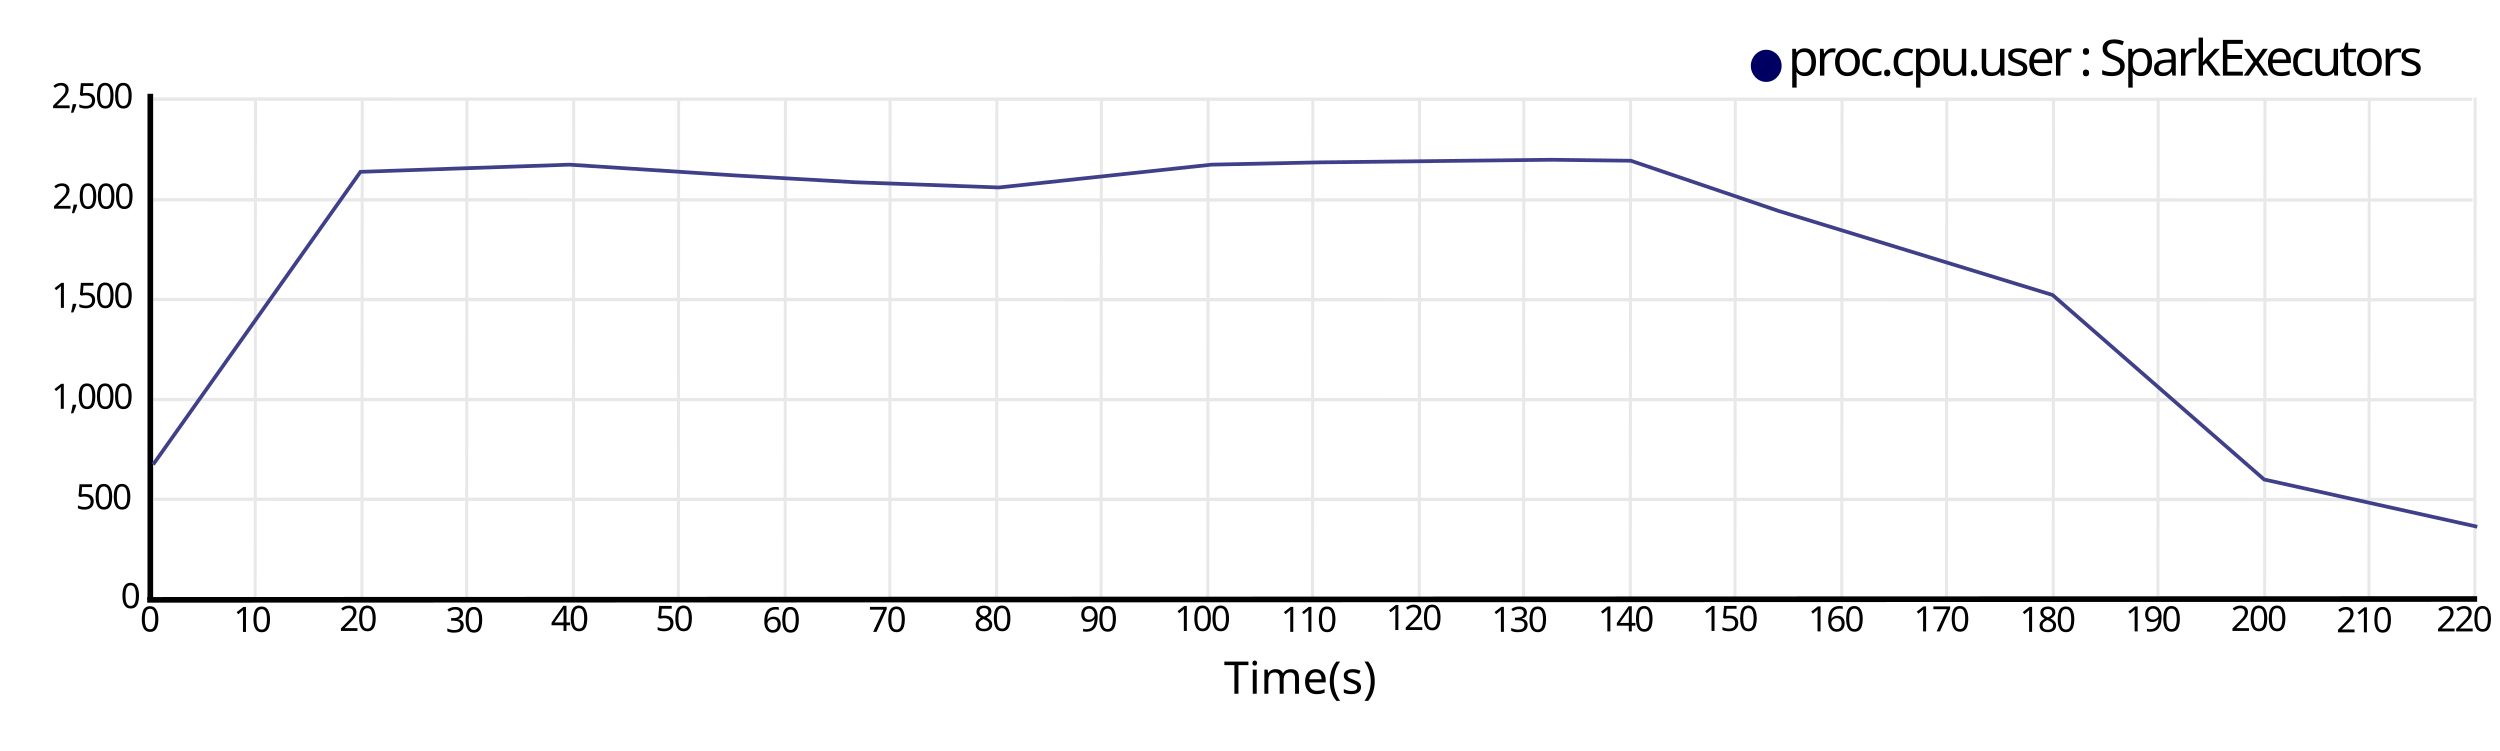
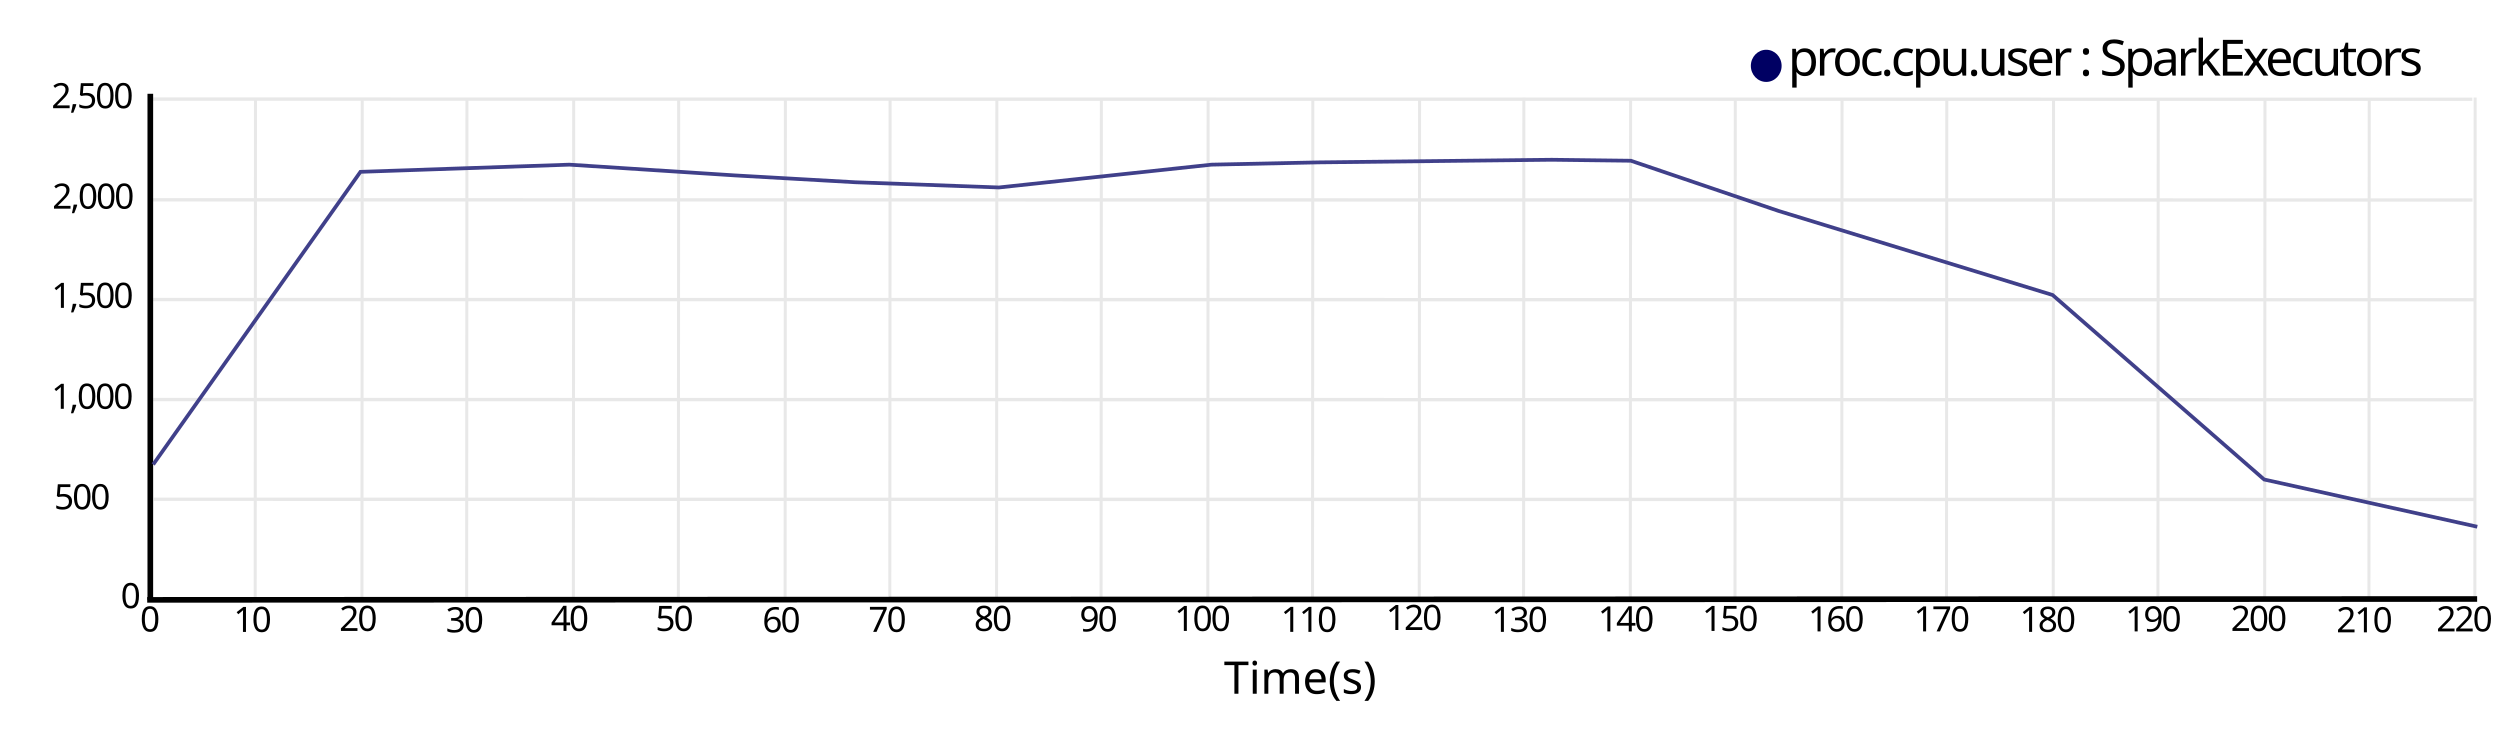
- <svg xmlns="http://www.w3.org/2000/svg" version="1.1" id="svg2" width="1333.333" height="400" viewBox="0 0 1333.333 400">
-   <defs id="defs6" />
-   <flowRoot xml:space="preserve" id="flowRoot20" style="font-style:normal;font-weight:normal;font-size:26.667px;line-height:125%;font-family:sans-serif;letter-spacing:0px;word-spacing:0px;fill:#000000;fill-opacity:1;stroke:none;stroke-width:1px;stroke-linecap:butt;stroke-linejoin:miter;stroke-opacity:1" transform="matrix(0,-1,0.991579,0,-379.0235,476.3592)">
+ <svg xmlns="http://www.w3.org/2000/svg" id="svg2" width="1333.333" height="400" version="1.1" viewBox="0 0 1333.333 400">
+   <flowRoot id="flowRoot20" transform="matrix(0,-1,0.991579,0,-379.0235,476.3592)" xml:space="preserve" style="font-style:normal;font-weight:400;font-size:26.667px;line-height:125%;font-family:sans-serif;letter-spacing:0;word-spacing:0;fill:#000;fill-opacity:1;stroke:none;stroke-width:1px;stroke-linecap:butt;stroke-linejoin:miter;stroke-opacity:1">
    <flowRegion id="flowRegion22" style="font-size:26.667px">
      <rect id="rect24" width="150.861" height="91.839" x="242.824" y="378.103" style="font-size:26.667px" />
    </flowRegion>
    <flowPara id="flowPara26" style="font-size:24.102px">CPU (%)</flowPara>
  </flowRoot>
-   <text xml:space="preserve" style="font-style:normal;font-weight:normal;font-size:40px;line-height:125%;font-family:sans-serif;letter-spacing:0px;word-spacing:0px;fill:#000000;fill-opacity:1;stroke:none;stroke-width:1px;stroke-linecap:butt;stroke-linejoin:miter;stroke-opacity:1" x="27.435" y="57.714" id="text132">
-     <tspan id="tspan130" x="27.435" y="57.714" style="font-size:18.667px;letter-spacing:-1px;word-spacing:0px" dx="0">2,500</tspan>
+   <text style="font-style:normal;font-weight:400;font-size:40px;line-height:125%;font-family:sans-serif;letter-spacing:0;word-spacing:0;fill:#000;fill-opacity:1;stroke:none;stroke-width:1px;stroke-linecap:butt;stroke-linejoin:miter;stroke-opacity:1" id="text132" x="27.435" y="57.714" xml:space="preserve">
+     <tspan id="tspan130" x="27.435" y="57.714" dx="0" style="font-size:18.667px;letter-spacing:-1px;word-spacing:0">2,500</tspan>
  </text>
-   <text xml:space="preserve" style="font-style:normal;font-weight:normal;font-size:40px;line-height:125%;font-family:sans-serif;letter-spacing:0px;word-spacing:0px;fill:#000000;fill-opacity:1;stroke:none;stroke-width:1px;stroke-linecap:butt;stroke-linejoin:miter;stroke-opacity:1" x="27.906" y="111.298" id="text132-7">
+   <text style="font-style:normal;font-weight:400;font-size:40px;line-height:125%;font-family:sans-serif;letter-spacing:0;word-spacing:0;fill:#000;fill-opacity:1;stroke:none;stroke-width:1px;stroke-linecap:butt;stroke-linejoin:miter;stroke-opacity:1" id="text132-7" x="27.906" y="111.298" xml:space="preserve">
    <tspan id="tspan130-5" x="27.906" y="111.298" style="font-size:18.667px;letter-spacing:-1px">2,000</tspan>
  </text>
-   <text xml:space="preserve" style="font-style:normal;font-weight:normal;font-size:40px;line-height:125%;font-family:sans-serif;letter-spacing:0px;word-spacing:0px;fill:#000000;fill-opacity:1;stroke:none;stroke-width:1px;stroke-linecap:butt;stroke-linejoin:miter;stroke-opacity:1" x="27.457" y="164.203" id="text132-7-3">
+   <text style="font-style:normal;font-weight:400;font-size:40px;line-height:125%;font-family:sans-serif;letter-spacing:0;word-spacing:0;fill:#000;fill-opacity:1;stroke:none;stroke-width:1px;stroke-linecap:butt;stroke-linejoin:miter;stroke-opacity:1" id="text132-7-3" x="27.457" y="164.203" xml:space="preserve">
    <tspan id="tspan130-5-5" x="27.457" y="164.203" style="font-size:18.667px;letter-spacing:-1px">1,500</tspan>
  </text>
-   <text xml:space="preserve" style="font-style:normal;font-weight:normal;font-size:40px;line-height:125%;font-family:sans-serif;letter-spacing:0px;word-spacing:0px;fill:#000000;fill-opacity:1;stroke:none;stroke-width:1px;stroke-linecap:butt;stroke-linejoin:miter;stroke-opacity:1" x="28.83" y="271.609" id="text132-7-3-6-9">
-     <tspan id="tspan130-5-5-2-1" x="28.83" y="271.609" style="font-size:18.667px;letter-spacing:-1px">   500</tspan>
+   <text style="font-style:normal;font-weight:400;font-size:40px;line-height:125%;font-family:sans-serif;letter-spacing:0;word-spacing:0;fill:#000;fill-opacity:1;stroke:none;stroke-width:1px;stroke-linecap:butt;stroke-linejoin:miter;stroke-opacity:1" id="text132-7-3-6-9" x="28.83" y="271.609" xml:space="preserve">
+     <tspan id="tspan130-5-5-2-1" x="28.83" y="271.609" style="font-size:18.667px;letter-spacing:-1px">500</tspan>
  </text>
-   <text xml:space="preserve" style="font-style:normal;font-weight:normal;font-size:40px;line-height:125%;font-family:sans-serif;letter-spacing:0px;word-spacing:0px;fill:#000000;fill-opacity:1;stroke:none;stroke-width:1px;stroke-linecap:butt;stroke-linejoin:miter;stroke-opacity:1" x="27.404" y="218.016" id="text132-7-3-6-2">
+   <text style="font-style:normal;font-weight:400;font-size:40px;line-height:125%;font-family:sans-serif;letter-spacing:0;word-spacing:0;fill:#000;fill-opacity:1;stroke:none;stroke-width:1px;stroke-linecap:butt;stroke-linejoin:miter;stroke-opacity:1" id="text132-7-3-6-2" x="27.404" y="218.016" xml:space="preserve">
    <tspan id="tspan130-5-5-2-0" x="27.404" y="218.016" style="font-size:18.667px;letter-spacing:-1px">1,000</tspan>
  </text>
-   <text xml:space="preserve" style="font-style:normal;font-weight:normal;font-size:40px;line-height:125%;font-family:sans-serif;letter-spacing:0px;word-spacing:0px;fill:#000000;fill-opacity:1;stroke:none;stroke-width:1px;stroke-linecap:butt;stroke-linejoin:miter;stroke-opacity:1" x="64.371" y="324.352" id="text132-7-3-6-9-2">
+   <text style="font-style:normal;font-weight:400;font-size:40px;line-height:125%;font-family:sans-serif;letter-spacing:0;word-spacing:0;fill:#000;fill-opacity:1;stroke:none;stroke-width:1px;stroke-linecap:butt;stroke-linejoin:miter;stroke-opacity:1" id="text132-7-3-6-9-2" x="64.371" y="324.352" xml:space="preserve">
    <tspan id="tspan130-5-5-2-1-7" x="64.371" y="324.352" style="font-size:18.667px">0</tspan>
  </text>
-   <text xml:space="preserve" style="font-style:normal;font-weight:normal;font-size:40px;line-height:125%;font-family:sans-serif;letter-spacing:0px;word-spacing:0px;fill:#000000;fill-opacity:1;stroke:none;stroke-width:1px;stroke-linecap:butt;stroke-linejoin:miter;stroke-opacity:1" x="74.696" y="336.829" id="text132-7-3-6-9-2-0">
+   <text style="font-style:normal;font-weight:400;font-size:40px;line-height:125%;font-family:sans-serif;letter-spacing:0;word-spacing:0;fill:#000;fill-opacity:1;stroke:none;stroke-width:1px;stroke-linecap:butt;stroke-linejoin:miter;stroke-opacity:1" id="text132-7-3-6-9-2-0" x="74.696" y="336.829" xml:space="preserve">
    <tspan id="tspan130-5-5-2-1-7-9" x="74.696" y="336.829" style="font-size:18.667px">0</tspan>
  </text>
-   <text xml:space="preserve" style="font-style:normal;font-weight:normal;font-size:40px;line-height:125%;font-family:sans-serif;letter-spacing:0px;word-spacing:0px;fill:#000000;fill-opacity:1;stroke:none;stroke-width:1px;stroke-linecap:butt;stroke-linejoin:miter;stroke-opacity:1" x="124.562" y="337.013" id="text132-7-3-6-2-3">
+   <text style="font-style:normal;font-weight:400;font-size:40px;line-height:125%;font-family:sans-serif;letter-spacing:0;word-spacing:0;fill:#000;fill-opacity:1;stroke:none;stroke-width:1px;stroke-linecap:butt;stroke-linejoin:miter;stroke-opacity:1" id="text132-7-3-6-2-3" x="124.562" y="337.013" xml:space="preserve">
    <tspan id="tspan130-5-5-2-0-6" x="124.562" y="337.013" style="font-size:18.667px;letter-spacing:-1px">10</tspan>
  </text>
-   <text xml:space="preserve" style="font-style:normal;font-weight:normal;font-size:40px;line-height:125%;font-family:sans-serif;letter-spacing:0px;word-spacing:0px;fill:#000000;fill-opacity:1;stroke:none;stroke-width:1px;stroke-linecap:butt;stroke-linejoin:miter;stroke-opacity:1" x="180.937" y="336.49" id="text132-7-3-6-2-3-7">
+   <text style="font-style:normal;font-weight:400;font-size:40px;line-height:125%;font-family:sans-serif;letter-spacing:0;word-spacing:0;fill:#000;fill-opacity:1;stroke:none;stroke-width:1px;stroke-linecap:butt;stroke-linejoin:miter;stroke-opacity:1" id="text132-7-3-6-2-3-7" x="180.937" y="336.49" xml:space="preserve">
    <tspan id="tspan130-5-5-2-0-6-5" x="180.937" y="336.49" style="font-size:18.667px;letter-spacing:-1px">20</tspan>
  </text>
-   <text xml:space="preserve" style="font-style:normal;font-weight:normal;font-size:40px;line-height:125%;font-family:sans-serif;letter-spacing:0px;word-spacing:0px;fill:#000000;fill-opacity:1;stroke:none;stroke-width:1px;stroke-linecap:butt;stroke-linejoin:miter;stroke-opacity:1" x="237.722" y="337.228" id="text132-7-3-6-2-3-3">
+   <text style="font-style:normal;font-weight:400;font-size:40px;line-height:125%;font-family:sans-serif;letter-spacing:0;word-spacing:0;fill:#000;fill-opacity:1;stroke:none;stroke-width:1px;stroke-linecap:butt;stroke-linejoin:miter;stroke-opacity:1" id="text132-7-3-6-2-3-3" x="237.722" y="337.228" xml:space="preserve">
    <tspan id="tspan130-5-5-2-0-6-56" x="237.722" y="337.228" style="font-size:18.667px;letter-spacing:-1px">30</tspan>
  </text>
-   <text xml:space="preserve" style="font-style:normal;font-weight:normal;font-size:40px;line-height:125%;font-family:sans-serif;letter-spacing:0px;word-spacing:0px;fill:#000000;fill-opacity:1;stroke:none;stroke-width:1px;stroke-linecap:butt;stroke-linejoin:miter;stroke-opacity:1" x="293.769" y="336.49" id="text132-7-3-6-2-3-2">
+   <text style="font-style:normal;font-weight:400;font-size:40px;line-height:125%;font-family:sans-serif;letter-spacing:0;word-spacing:0;fill:#000;fill-opacity:1;stroke:none;stroke-width:1px;stroke-linecap:butt;stroke-linejoin:miter;stroke-opacity:1" id="text132-7-3-6-2-3-2" x="293.769" y="336.49" xml:space="preserve">
    <tspan id="tspan130-5-5-2-0-6-9" x="293.769" y="336.49" style="font-size:18.667px;letter-spacing:-1px">40</tspan>
  </text>
-   <text xml:space="preserve" style="font-style:normal;font-weight:normal;font-size:40px;line-height:125%;font-family:sans-serif;letter-spacing:0px;word-spacing:0px;fill:#000000;fill-opacity:1;stroke:none;stroke-width:1px;stroke-linecap:butt;stroke-linejoin:miter;stroke-opacity:1" x="349.57" y="336.49" id="text132-7-3-6-2-3-1">
+   <text style="font-style:normal;font-weight:400;font-size:40px;line-height:125%;font-family:sans-serif;letter-spacing:0;word-spacing:0;fill:#000;fill-opacity:1;stroke:none;stroke-width:1px;stroke-linecap:butt;stroke-linejoin:miter;stroke-opacity:1" id="text132-7-3-6-2-3-1" x="349.57" y="336.49" xml:space="preserve">
    <tspan id="tspan130-5-5-2-0-6-2" x="349.57" y="336.49" style="font-size:18.667px;letter-spacing:-1px">50</tspan>
  </text>
-   <text xml:space="preserve" style="font-style:normal;font-weight:normal;font-size:40px;line-height:125%;font-family:sans-serif;letter-spacing:0px;word-spacing:0px;fill:#000000;fill-opacity:1;stroke:none;stroke-width:1px;stroke-linecap:butt;stroke-linejoin:miter;stroke-opacity:1" x="406.601" y="337.228" id="text132-7-3-6-2-3-70">
+   <text style="font-style:normal;font-weight:400;font-size:40px;line-height:125%;font-family:sans-serif;letter-spacing:0;word-spacing:0;fill:#000;fill-opacity:1;stroke:none;stroke-width:1px;stroke-linecap:butt;stroke-linejoin:miter;stroke-opacity:1" id="text132-7-3-6-2-3-70" x="406.601" y="337.228" xml:space="preserve">
    <tspan id="tspan130-5-5-2-0-6-93" x="406.601" y="337.228" style="font-size:18.667px;letter-spacing:-1px">60</tspan>
  </text>
-   <text xml:space="preserve" style="font-style:normal;font-weight:normal;font-size:40px;line-height:125%;font-family:sans-serif;letter-spacing:0px;word-spacing:0px;fill:#000000;fill-opacity:1;stroke:none;stroke-width:1px;stroke-linecap:butt;stroke-linejoin:miter;stroke-opacity:1" x="463.14" y="336.982" id="text132-7-3-6-2-3-6">
+   <text style="font-style:normal;font-weight:400;font-size:40px;line-height:125%;font-family:sans-serif;letter-spacing:0;word-spacing:0;fill:#000;fill-opacity:1;stroke:none;stroke-width:1px;stroke-linecap:butt;stroke-linejoin:miter;stroke-opacity:1" id="text132-7-3-6-2-3-6" x="463.14" y="336.982" xml:space="preserve">
    <tspan id="tspan130-5-5-2-0-6-0" x="463.14" y="336.982" style="font-size:18.667px;letter-spacing:-1px">70</tspan>
  </text>
-   <text xml:space="preserve" style="font-style:normal;font-weight:normal;font-size:40px;line-height:125%;font-family:sans-serif;letter-spacing:0px;word-spacing:0px;fill:#000000;fill-opacity:1;stroke:none;stroke-width:1px;stroke-linecap:butt;stroke-linejoin:miter;stroke-opacity:1" x="519.433" y="336.49" id="text132-7-3-6-2-3-62">
+   <text style="font-style:normal;font-weight:400;font-size:40px;line-height:125%;font-family:sans-serif;letter-spacing:0;word-spacing:0;fill:#000;fill-opacity:1;stroke:none;stroke-width:1px;stroke-linecap:butt;stroke-linejoin:miter;stroke-opacity:1" id="text132-7-3-6-2-3-62" x="519.433" y="336.49" xml:space="preserve">
    <tspan id="tspan130-5-5-2-0-6-6" x="519.433" y="336.49" style="font-size:18.667px;letter-spacing:-1px">80</tspan>
  </text>
-   <text xml:space="preserve" style="font-style:normal;font-weight:normal;font-size:40px;line-height:125%;font-family:sans-serif;letter-spacing:0px;word-spacing:0px;fill:#000000;fill-opacity:1;stroke:none;stroke-width:1px;stroke-linecap:butt;stroke-linejoin:miter;stroke-opacity:1" x="575.726" y="336.736" id="text132-7-3-6-2-3-18">
+   <text style="font-style:normal;font-weight:400;font-size:40px;line-height:125%;font-family:sans-serif;letter-spacing:0;word-spacing:0;fill:#000;fill-opacity:1;stroke:none;stroke-width:1px;stroke-linecap:butt;stroke-linejoin:miter;stroke-opacity:1" id="text132-7-3-6-2-3-18" x="575.726" y="336.736" xml:space="preserve">
    <tspan id="tspan130-5-5-2-0-6-7" x="575.726" y="336.736" style="font-size:18.667px;letter-spacing:-1px">90</tspan>
  </text>
-   <text xml:space="preserve" style="font-style:normal;font-weight:normal;font-size:40px;line-height:125%;font-family:sans-serif;letter-spacing:0px;word-spacing:0px;fill:#000000;fill-opacity:1;stroke:none;stroke-width:1px;stroke-linecap:butt;stroke-linejoin:miter;stroke-opacity:1" x="626.365" y="336.49" id="text132-7-3-6-2-3-9">
+   <text style="font-style:normal;font-weight:400;font-size:40px;line-height:125%;font-family:sans-serif;letter-spacing:0;word-spacing:0;fill:#000;fill-opacity:1;stroke:none;stroke-width:1px;stroke-linecap:butt;stroke-linejoin:miter;stroke-opacity:1" id="text132-7-3-6-2-3-9" x="626.365" y="336.49" xml:space="preserve">
    <tspan id="tspan130-5-5-2-0-6-20" x="626.365" y="336.49" style="font-size:18.667px;letter-spacing:-1px">100</tspan>
  </text>
-   <text xml:space="preserve" style="font-style:normal;font-weight:normal;font-size:40px;line-height:125%;font-family:sans-serif;letter-spacing:0px;word-spacing:0px;fill:#000000;fill-opacity:1;stroke:none;stroke-width:1px;stroke-linecap:butt;stroke-linejoin:miter;stroke-opacity:1" x="683.115" y="336.982" id="text132-7-3-6-2-3-9-2">
+   <text style="font-style:normal;font-weight:400;font-size:40px;line-height:125%;font-family:sans-serif;letter-spacing:0;word-spacing:0;fill:#000;fill-opacity:1;stroke:none;stroke-width:1px;stroke-linecap:butt;stroke-linejoin:miter;stroke-opacity:1" id="text132-7-3-6-2-3-9-2" x="683.115" y="336.982" xml:space="preserve">
    <tspan id="tspan130-5-5-2-0-6-20-3" x="683.115" y="336.982" style="font-size:18.667px;letter-spacing:-1px">110</tspan>
  </text>
-   <text xml:space="preserve" style="font-style:normal;font-weight:normal;font-size:40px;line-height:125%;font-family:sans-serif;letter-spacing:0px;word-spacing:0px;fill:#000000;fill-opacity:1;stroke:none;stroke-width:1px;stroke-linecap:butt;stroke-linejoin:miter;stroke-opacity:1" x="739.162" y="335.998" id="text132-7-3-6-2-3-9-7">
+   <text style="font-style:normal;font-weight:400;font-size:40px;line-height:125%;font-family:sans-serif;letter-spacing:0;word-spacing:0;fill:#000;fill-opacity:1;stroke:none;stroke-width:1px;stroke-linecap:butt;stroke-linejoin:miter;stroke-opacity:1" id="text132-7-3-6-2-3-9-7" x="739.162" y="335.998" xml:space="preserve">
    <tspan id="tspan130-5-5-2-0-6-20-5" x="739.162" y="335.998" style="font-size:18.667px;letter-spacing:-1px">120</tspan>
  </text>
-   <text xml:space="preserve" style="font-style:normal;font-weight:normal;font-size:40px;line-height:125%;font-family:sans-serif;letter-spacing:0px;word-spacing:0px;fill:#000000;fill-opacity:1;stroke:none;stroke-width:1px;stroke-linecap:butt;stroke-linejoin:miter;stroke-opacity:1" x="795.455" y="336.982" id="text132-7-3-6-2-3-9-9">
+   <text style="font-style:normal;font-weight:400;font-size:40px;line-height:125%;font-family:sans-serif;letter-spacing:0;word-spacing:0;fill:#000;fill-opacity:1;stroke:none;stroke-width:1px;stroke-linecap:butt;stroke-linejoin:miter;stroke-opacity:1" id="text132-7-3-6-2-3-9-9" x="795.455" y="336.982" xml:space="preserve">
    <tspan id="tspan130-5-5-2-0-6-20-2" x="795.455" y="336.982" style="font-size:18.667px;letter-spacing:-1px">130</tspan>
  </text>
-   <text xml:space="preserve" style="font-style:normal;font-weight:normal;font-size:40px;line-height:125%;font-family:sans-serif;letter-spacing:0px;word-spacing:0px;fill:#000000;fill-opacity:1;stroke:none;stroke-width:1px;stroke-linecap:butt;stroke-linejoin:miter;stroke-opacity:1" x="852.24" y="336.736" id="text132-7-3-6-2-3-9-28">
+   <text style="font-style:normal;font-weight:400;font-size:40px;line-height:125%;font-family:sans-serif;letter-spacing:0;word-spacing:0;fill:#000;fill-opacity:1;stroke:none;stroke-width:1px;stroke-linecap:butt;stroke-linejoin:miter;stroke-opacity:1" id="text132-7-3-6-2-3-9-28" x="852.24" y="336.736" xml:space="preserve">
    <tspan id="tspan130-5-5-2-0-6-20-9" x="852.24" y="336.736" style="font-size:18.667px;letter-spacing:-1px">140</tspan>
  </text>
-   <text xml:space="preserve" style="font-style:normal;font-weight:normal;font-size:40px;line-height:125%;font-family:sans-serif;letter-spacing:0px;word-spacing:0px;fill:#000000;fill-opacity:1;stroke:none;stroke-width:1px;stroke-linecap:butt;stroke-linejoin:miter;stroke-opacity:1" x="907.795" y="336.49" id="text132-7-3-6-2-3-9-73">
+   <text style="font-style:normal;font-weight:400;font-size:40px;line-height:125%;font-family:sans-serif;letter-spacing:0;word-spacing:0;fill:#000;fill-opacity:1;stroke:none;stroke-width:1px;stroke-linecap:butt;stroke-linejoin:miter;stroke-opacity:1" id="text132-7-3-6-2-3-9-73" x="907.795" y="336.49" xml:space="preserve">
    <tspan id="tspan130-5-5-2-0-6-20-6" x="907.795" y="336.49" style="font-size:18.667px;letter-spacing:-1px">150</tspan>
  </text>
-   <text xml:space="preserve" style="font-style:normal;font-weight:normal;font-size:40px;line-height:125%;font-family:sans-serif;letter-spacing:0px;word-spacing:0px;fill:#000000;fill-opacity:1;stroke:none;stroke-width:1px;stroke-linecap:butt;stroke-linejoin:miter;stroke-opacity:1" x="964.334" y="336.736" id="text132-7-3-6-2-3-9-1">
+   <text style="font-style:normal;font-weight:400;font-size:40px;line-height:125%;font-family:sans-serif;letter-spacing:0;word-spacing:0;fill:#000;fill-opacity:1;stroke:none;stroke-width:1px;stroke-linecap:butt;stroke-linejoin:miter;stroke-opacity:1" id="text132-7-3-6-2-3-9-1" x="964.334" y="336.736" xml:space="preserve">
    <tspan id="tspan130-5-5-2-0-6-20-29" x="964.334" y="336.736" style="font-size:18.667px;letter-spacing:-1px">160</tspan>
  </text>
-   <text xml:space="preserve" style="font-style:normal;font-weight:normal;font-size:40px;line-height:125%;font-family:sans-serif;letter-spacing:0px;word-spacing:0px;fill:#000000;fill-opacity:1;stroke:none;stroke-width:1px;stroke-linecap:butt;stroke-linejoin:miter;stroke-opacity:1" x="1020.627" y="336.736" id="text132-7-3-6-2-3-9-3">
+   <text style="font-style:normal;font-weight:400;font-size:40px;line-height:125%;font-family:sans-serif;letter-spacing:0;word-spacing:0;fill:#000;fill-opacity:1;stroke:none;stroke-width:1px;stroke-linecap:butt;stroke-linejoin:miter;stroke-opacity:1" id="text132-7-3-6-2-3-9-3" x="1020.627" y="336.736" xml:space="preserve">
    <tspan id="tspan130-5-5-2-0-6-20-1" x="1020.627" y="336.736" style="font-size:18.667px;letter-spacing:-1px">170</tspan>
  </text>
-   <text xml:space="preserve" style="font-style:normal;font-weight:normal;font-size:40px;line-height:125%;font-family:sans-serif;letter-spacing:0px;word-spacing:0px;fill:#000000;fill-opacity:1;stroke:none;stroke-width:1px;stroke-linecap:butt;stroke-linejoin:miter;stroke-opacity:1" x="1077.166" y="336.982" id="text132-7-3-6-2-3-9-94">
+   <text style="font-style:normal;font-weight:400;font-size:40px;line-height:125%;font-family:sans-serif;letter-spacing:0;word-spacing:0;fill:#000;fill-opacity:1;stroke:none;stroke-width:1px;stroke-linecap:butt;stroke-linejoin:miter;stroke-opacity:1" id="text132-7-3-6-2-3-9-94" x="1077.166" y="336.982" xml:space="preserve">
    <tspan id="tspan130-5-5-2-0-6-20-7" x="1077.166" y="336.982" style="font-size:18.667px;letter-spacing:-1px">180</tspan>
  </text>
-   <text xml:space="preserve" style="font-style:normal;font-weight:normal;font-size:40px;line-height:125%;font-family:sans-serif;letter-spacing:0px;word-spacing:0px;fill:#000000;fill-opacity:1;stroke:none;stroke-width:1px;stroke-linecap:butt;stroke-linejoin:miter;stroke-opacity:1" x="1133.459" y="336.736" id="text132-7-3-6-2-3-9-8">
+   <text style="font-style:normal;font-weight:400;font-size:40px;line-height:125%;font-family:sans-serif;letter-spacing:0;word-spacing:0;fill:#000;fill-opacity:1;stroke:none;stroke-width:1px;stroke-linecap:butt;stroke-linejoin:miter;stroke-opacity:1" id="text132-7-3-6-2-3-9-8" x="1133.459" y="336.736" xml:space="preserve">
    <tspan id="tspan130-5-5-2-0-6-20-4" x="1133.459" y="336.736" style="font-size:18.667px;letter-spacing:-1px">190</tspan>
  </text>
-   <text xml:space="preserve" style="font-style:normal;font-weight:normal;font-size:40px;line-height:125%;font-family:sans-serif;letter-spacing:0px;word-spacing:0px;fill:#000000;fill-opacity:1;stroke:none;stroke-width:1px;stroke-linecap:butt;stroke-linejoin:miter;stroke-opacity:1" x="1189.752" y="336.49" id="text132-7-3-6-2-3-9-5">
+   <text style="font-style:normal;font-weight:400;font-size:40px;line-height:125%;font-family:sans-serif;letter-spacing:0;word-spacing:0;fill:#000;fill-opacity:1;stroke:none;stroke-width:1px;stroke-linecap:butt;stroke-linejoin:miter;stroke-opacity:1" id="text132-7-3-6-2-3-9-5" x="1189.752" y="336.49" xml:space="preserve">
    <tspan id="tspan130-5-5-2-0-6-20-0" x="1189.752" y="336.49" style="font-size:18.667px;letter-spacing:-1px">200</tspan>
  </text>
-   <text xml:space="preserve" style="font-style:normal;font-weight:normal;font-size:40px;line-height:125%;font-family:sans-serif;letter-spacing:0px;word-spacing:0px;fill:#000000;fill-opacity:1;stroke:none;stroke-width:1px;stroke-linecap:butt;stroke-linejoin:miter;stroke-opacity:1" x="1246.045" y="337.228" id="text132-7-3-6-2-3-9-36">
+   <text style="font-style:normal;font-weight:400;font-size:40px;line-height:125%;font-family:sans-serif;letter-spacing:0;word-spacing:0;fill:#000;fill-opacity:1;stroke:none;stroke-width:1px;stroke-linecap:butt;stroke-linejoin:miter;stroke-opacity:1" id="text132-7-3-6-2-3-9-36" x="1246.045" y="337.228" xml:space="preserve">
    <tspan id="tspan130-5-5-2-0-6-20-10" x="1246.045" y="337.228" style="font-size:18.667px;letter-spacing:-1px">210</tspan>
  </text>
-   <text xml:space="preserve" style="font-style:normal;font-weight:normal;font-size:40px;line-height:125%;font-family:sans-serif;letter-spacing:0px;word-spacing:0px;fill:#000000;fill-opacity:1;stroke:none;stroke-width:1px;stroke-linecap:butt;stroke-linejoin:miter;stroke-opacity:1" x="1299.388" y="336.736" id="text132-7-3-6-2-3-9-6">
+   <text style="font-style:normal;font-weight:400;font-size:40px;line-height:125%;font-family:sans-serif;letter-spacing:0;word-spacing:0;fill:#000;fill-opacity:1;stroke:none;stroke-width:1px;stroke-linecap:butt;stroke-linejoin:miter;stroke-opacity:1" id="text132-7-3-6-2-3-9-6" x="1299.388" y="336.736" xml:space="preserve">
    <tspan id="tspan130-5-5-2-0-6-20-32" x="1299.388" y="336.736" style="font-size:18.667px;letter-spacing:-1px">220</tspan>
  </text>
-   <path style="fill:#cccccc;fill-rule:evenodd;stroke:#e8e8e8;stroke-width:1.613;stroke-linecap:butt;stroke-linejoin:miter;stroke-miterlimit:4;stroke-dasharray:none;stroke-opacity:1" d="M 136.104,318.771 136.265,52.519" id="path726-3-6-7-6" />
-   <path style="fill:#cccccc;fill-rule:evenodd;stroke:#e8e8e8;stroke-width:1.613;stroke-linecap:butt;stroke-linejoin:miter;stroke-miterlimit:4;stroke-dasharray:none;stroke-opacity:1" d="M 193.036,318.978 193.196,52.726" id="path726-3-6-7-6-0" />
-   <path style="fill:#cccccc;fill-rule:evenodd;stroke:#e8e8e8;stroke-width:1.613;stroke-linecap:butt;stroke-linejoin:miter;stroke-miterlimit:4;stroke-dasharray:none;stroke-opacity:1" d="M 248.874,318.917 249.034,52.665" id="path726-3-6-7-6-6" />
-   <path style="fill:#cccccc;fill-rule:evenodd;stroke:#e8e8e8;stroke-width:1.613;stroke-linecap:butt;stroke-linejoin:miter;stroke-miterlimit:4;stroke-dasharray:none;stroke-opacity:1" d="M 305.805,319.123 305.965,52.871" id="path726-3-6-7-6-0-1" />
-   <path style="fill:#cccccc;fill-rule:evenodd;stroke:#e8e8e8;stroke-width:1.613;stroke-linecap:butt;stroke-linejoin:miter;stroke-miterlimit:4;stroke-dasharray:none;stroke-opacity:1" d="M 361.791,318.802 361.952,52.55" id="path726-3-6-7-6-5" />
-   <path style="fill:#cccccc;fill-rule:evenodd;stroke:#e8e8e8;stroke-width:1.613;stroke-linecap:butt;stroke-linejoin:miter;stroke-miterlimit:4;stroke-dasharray:none;stroke-opacity:1" d="M 418.722,319.008 418.883,52.756" id="path726-3-6-7-6-0-5" />
-   <path style="fill:#cccccc;fill-rule:evenodd;stroke:#e8e8e8;stroke-width:1.613;stroke-linecap:butt;stroke-linejoin:miter;stroke-miterlimit:4;stroke-dasharray:none;stroke-opacity:1" d="M 474.56,318.947 474.721,52.695" id="path726-3-6-7-6-6-4" />
-   <path style="fill:#cccccc;fill-rule:evenodd;stroke:#e8e8e8;stroke-width:1.613;stroke-linecap:butt;stroke-linejoin:miter;stroke-miterlimit:4;stroke-dasharray:none;stroke-opacity:1" d="M 531.491,319.153 531.652,52.902" id="path726-3-6-7-6-0-1-7" />
-   <path style="fill:#cccccc;fill-rule:evenodd;stroke:#e8e8e8;stroke-width:1.613;stroke-linecap:butt;stroke-linejoin:miter;stroke-miterlimit:4;stroke-dasharray:none;stroke-opacity:1" d="M 587.238,318.628 587.399,52.376" id="path726-3-6-7-6-65" />
-   <path style="fill:#cccccc;fill-rule:evenodd;stroke:#e8e8e8;stroke-width:1.613;stroke-linecap:butt;stroke-linejoin:miter;stroke-miterlimit:4;stroke-dasharray:none;stroke-opacity:1" d="M 644.169,318.834 644.33,52.582" id="path726-3-6-7-6-0-6" />
-   <path style="fill:#cccccc;fill-rule:evenodd;stroke:#e8e8e8;stroke-width:1.613;stroke-linecap:butt;stroke-linejoin:miter;stroke-miterlimit:4;stroke-dasharray:none;stroke-opacity:1" d="M 700.007,318.773 700.168,52.521" id="path726-3-6-7-6-6-9" />
-   <path style="fill:#cccccc;fill-rule:evenodd;stroke:#e8e8e8;stroke-width:1.613;stroke-linecap:butt;stroke-linejoin:miter;stroke-miterlimit:4;stroke-dasharray:none;stroke-opacity:1" d="M 756.938,318.98 757.099,52.728" id="path726-3-6-7-6-0-1-3" />
-   <path style="fill:#cccccc;fill-rule:evenodd;stroke:#e8e8e8;stroke-width:1.613;stroke-linecap:butt;stroke-linejoin:miter;stroke-miterlimit:4;stroke-dasharray:none;stroke-opacity:1" d="M 812.561,318.458 812.722,52.206" id="path726-3-6-7-6-7" />
-   <path style="fill:#cccccc;fill-rule:evenodd;stroke:#e8e8e8;stroke-width:1.613;stroke-linecap:butt;stroke-linejoin:miter;stroke-miterlimit:4;stroke-dasharray:none;stroke-opacity:1" d="M 869.492,318.664 869.653,52.413" id="path726-3-6-7-6-0-4" />
-   <path style="fill:#cccccc;fill-rule:evenodd;stroke:#e8e8e8;stroke-width:1.613;stroke-linecap:butt;stroke-linejoin:miter;stroke-miterlimit:4;stroke-dasharray:none;stroke-opacity:1" d="M 925.33,318.603 925.491,52.352" id="path726-3-6-7-6-6-5" />
-   <path style="fill:#cccccc;fill-rule:evenodd;stroke:#e8e8e8;stroke-width:1.613;stroke-linecap:butt;stroke-linejoin:miter;stroke-miterlimit:4;stroke-dasharray:none;stroke-opacity:1" d="M 982.261,318.81 982.422,52.558" id="path726-3-6-7-6-0-1-2" />
-   <path style="fill:#cccccc;fill-rule:evenodd;stroke:#e8e8e8;stroke-width:1.613;stroke-linecap:butt;stroke-linejoin:miter;stroke-miterlimit:4;stroke-dasharray:none;stroke-opacity:1" d="m 1038.124,318.912 0.161,-266.252" id="path726-3-6-7-6-54" />
-   <path style="fill:#cccccc;fill-rule:evenodd;stroke:#e8e8e8;stroke-width:1.613;stroke-linecap:butt;stroke-linejoin:miter;stroke-miterlimit:4;stroke-dasharray:none;stroke-opacity:1" d="m 1095.055,319.118 0.161,-266.252" id="path726-3-6-7-6-0-7" />
-   <path style="fill:#cccccc;fill-rule:evenodd;stroke:#e8e8e8;stroke-width:1.613;stroke-linecap:butt;stroke-linejoin:miter;stroke-miterlimit:4;stroke-dasharray:none;stroke-opacity:1" d="m 1150.893,319.057 0.161,-266.252" id="path726-3-6-7-6-6-44" />
-   <path style="fill:#cccccc;fill-rule:evenodd;stroke:#e8e8e8;stroke-width:1.613;stroke-linecap:butt;stroke-linejoin:miter;stroke-miterlimit:4;stroke-dasharray:none;stroke-opacity:1" d="M 1207.824,319.264 1207.985,53.012" id="path726-3-6-7-6-0-1-30" />
-   <path style="fill:#cccccc;fill-rule:evenodd;stroke:#e8e8e8;stroke-width:1.613;stroke-linecap:butt;stroke-linejoin:miter;stroke-miterlimit:4;stroke-dasharray:none;stroke-opacity:1" d="m 1263.43,318.804 0.161,-266.252" id="path726-3-6-7-6-0-1-30-7" />
-   <path style="fill:#cccccc;fill-rule:evenodd;stroke:#e8e8e8;stroke-width:1.613;stroke-linecap:butt;stroke-linejoin:miter;stroke-miterlimit:4;stroke-dasharray:none;stroke-opacity:1" d="m 1319.922,318.282 0.161,-266.252" id="path726-3-6-7-6-0-1-30-8" />
-   <path style="fill:#cccccc;fill-rule:evenodd;stroke:#e8e8e8;stroke-width:1.791;stroke-linecap:butt;stroke-linejoin:miter;stroke-miterlimit:4;stroke-dasharray:none;stroke-opacity:1" d="M 1319.88,266.382 81.995,266.281" id="path726-3-6-7-6-3" />
-   <path style="fill:#cccccc;fill-rule:evenodd;stroke:#e8e8e8;stroke-width:1.79;stroke-linecap:butt;stroke-linejoin:miter;stroke-miterlimit:4;stroke-dasharray:none;stroke-opacity:1" d="M 1319.031,213.192 81.648,213.091" id="path726-3-6-7-6-3-6" />
-   <path style="fill:#cccccc;fill-rule:evenodd;stroke:#e8e8e8;stroke-width:1.791;stroke-linecap:butt;stroke-linejoin:miter;stroke-miterlimit:4;stroke-dasharray:none;stroke-opacity:1" d="M 1319.516,159.859 81.631,159.758" id="path726-3-6-7-6-3-8" />
-   <path style="fill:#cccccc;fill-rule:evenodd;stroke:#e8e8e8;stroke-width:1.79;stroke-linecap:butt;stroke-linejoin:miter;stroke-miterlimit:4;stroke-dasharray:none;stroke-opacity:1" d="M 1318.667,106.669 81.284,106.568" id="path726-3-6-7-6-3-6-8" />
-   <path style="fill:#cccccc;fill-rule:evenodd;stroke:#e8e8e8;stroke-width:1.79;stroke-linecap:butt;stroke-linejoin:miter;stroke-miterlimit:4;stroke-dasharray:none;stroke-opacity:1" d="M 1318.564,52.951 81.181,52.85" id="path726-3-6-7-6-3-6-8-4" />
-   <path style="fill:none;fill-rule:evenodd;stroke:#000000;stroke-width:3.004;stroke-linecap:butt;stroke-linejoin:miter;stroke-miterlimit:4;stroke-dasharray:none;stroke-opacity:1" d="M 78.505,319.922 1321.136,319.467" id="path724" />
-   <path style="fill:none;fill-rule:evenodd;stroke:#000000;stroke-width:3.018;stroke-linecap:butt;stroke-linejoin:miter;stroke-miterlimit:4;stroke-dasharray:none;stroke-opacity:1" d="M 80.164,50.019 V 319.922" id="path720" />
-   <path style="fill:none;fill-rule:evenodd;stroke:#40408a;stroke-width:2;stroke-linecap:butt;stroke-linejoin:miter;stroke-opacity:1;stroke-miterlimit:4;stroke-dasharray:none" d="M 81.696,247.732 192.247,91.64 l 111.42,-3.824 88.301,5.736 64.14,3.65 76.655,2.781 56.666,-6.084 56.666,-6.084 57.361,-1.217 124.109,-1.391 42.239,0.521 78.741,26.769 146.184,44.846 112.81,98.383 113.679,25.204" id="path1259" />
-   <text xml:space="preserve" style="font-style:normal;font-weight:normal;font-size:40px;line-height:125%;font-family:sans-serif;letter-spacing:0px;word-spacing:0px;fill:#000000;fill-opacity:1;stroke:none;stroke-width:1px;stroke-linecap:butt;stroke-linejoin:miter;stroke-opacity:1" x="953.593" y="40.324" id="text714">
+   <path style="fill:#ccc;fill-rule:evenodd;stroke:#e8e8e8;stroke-width:1.613;stroke-linecap:butt;stroke-linejoin:miter;stroke-miterlimit:4;stroke-dasharray:none;stroke-opacity:1" id="path726-3-6-7-6" d="M 136.104,318.771 136.265,52.519" />
+   <path style="fill:#ccc;fill-rule:evenodd;stroke:#e8e8e8;stroke-width:1.613;stroke-linecap:butt;stroke-linejoin:miter;stroke-miterlimit:4;stroke-dasharray:none;stroke-opacity:1" id="path726-3-6-7-6-0" d="M 193.036,318.978 193.196,52.726" />
+   <path style="fill:#ccc;fill-rule:evenodd;stroke:#e8e8e8;stroke-width:1.613;stroke-linecap:butt;stroke-linejoin:miter;stroke-miterlimit:4;stroke-dasharray:none;stroke-opacity:1" id="path726-3-6-7-6-6" d="M 248.874,318.917 249.034,52.665" />
+   <path style="fill:#ccc;fill-rule:evenodd;stroke:#e8e8e8;stroke-width:1.613;stroke-linecap:butt;stroke-linejoin:miter;stroke-miterlimit:4;stroke-dasharray:none;stroke-opacity:1" id="path726-3-6-7-6-0-1" d="M 305.805,319.123 305.965,52.871" />
+   <path style="fill:#ccc;fill-rule:evenodd;stroke:#e8e8e8;stroke-width:1.613;stroke-linecap:butt;stroke-linejoin:miter;stroke-miterlimit:4;stroke-dasharray:none;stroke-opacity:1" id="path726-3-6-7-6-5" d="M 361.791,318.802 361.952,52.55" />
+   <path style="fill:#ccc;fill-rule:evenodd;stroke:#e8e8e8;stroke-width:1.613;stroke-linecap:butt;stroke-linejoin:miter;stroke-miterlimit:4;stroke-dasharray:none;stroke-opacity:1" id="path726-3-6-7-6-0-5" d="M 418.722,319.008 418.883,52.756" />
+   <path style="fill:#ccc;fill-rule:evenodd;stroke:#e8e8e8;stroke-width:1.613;stroke-linecap:butt;stroke-linejoin:miter;stroke-miterlimit:4;stroke-dasharray:none;stroke-opacity:1" id="path726-3-6-7-6-6-4" d="M 474.56,318.947 474.721,52.695" />
+   <path style="fill:#ccc;fill-rule:evenodd;stroke:#e8e8e8;stroke-width:1.613;stroke-linecap:butt;stroke-linejoin:miter;stroke-miterlimit:4;stroke-dasharray:none;stroke-opacity:1" id="path726-3-6-7-6-0-1-7" d="M 531.491,319.153 531.652,52.902" />
+   <path style="fill:#ccc;fill-rule:evenodd;stroke:#e8e8e8;stroke-width:1.613;stroke-linecap:butt;stroke-linejoin:miter;stroke-miterlimit:4;stroke-dasharray:none;stroke-opacity:1" id="path726-3-6-7-6-65" d="M 587.238,318.628 587.399,52.376" />
+   <path style="fill:#ccc;fill-rule:evenodd;stroke:#e8e8e8;stroke-width:1.613;stroke-linecap:butt;stroke-linejoin:miter;stroke-miterlimit:4;stroke-dasharray:none;stroke-opacity:1" id="path726-3-6-7-6-0-6" d="M 644.169,318.834 644.33,52.582" />
+   <path style="fill:#ccc;fill-rule:evenodd;stroke:#e8e8e8;stroke-width:1.613;stroke-linecap:butt;stroke-linejoin:miter;stroke-miterlimit:4;stroke-dasharray:none;stroke-opacity:1" id="path726-3-6-7-6-6-9" d="M 700.007,318.773 700.168,52.521" />
+   <path style="fill:#ccc;fill-rule:evenodd;stroke:#e8e8e8;stroke-width:1.613;stroke-linecap:butt;stroke-linejoin:miter;stroke-miterlimit:4;stroke-dasharray:none;stroke-opacity:1" id="path726-3-6-7-6-0-1-3" d="M 756.938,318.98 757.099,52.728" />
+   <path style="fill:#ccc;fill-rule:evenodd;stroke:#e8e8e8;stroke-width:1.613;stroke-linecap:butt;stroke-linejoin:miter;stroke-miterlimit:4;stroke-dasharray:none;stroke-opacity:1" id="path726-3-6-7-6-7" d="M 812.561,318.458 812.722,52.206" />
+   <path style="fill:#ccc;fill-rule:evenodd;stroke:#e8e8e8;stroke-width:1.613;stroke-linecap:butt;stroke-linejoin:miter;stroke-miterlimit:4;stroke-dasharray:none;stroke-opacity:1" id="path726-3-6-7-6-0-4" d="M 869.492,318.664 869.653,52.413" />
+   <path style="fill:#ccc;fill-rule:evenodd;stroke:#e8e8e8;stroke-width:1.613;stroke-linecap:butt;stroke-linejoin:miter;stroke-miterlimit:4;stroke-dasharray:none;stroke-opacity:1" id="path726-3-6-7-6-6-5" d="M 925.33,318.603 925.491,52.352" />
+   <path style="fill:#ccc;fill-rule:evenodd;stroke:#e8e8e8;stroke-width:1.613;stroke-linecap:butt;stroke-linejoin:miter;stroke-miterlimit:4;stroke-dasharray:none;stroke-opacity:1" id="path726-3-6-7-6-0-1-2" d="M 982.261,318.81 982.422,52.558" />
+   <path style="fill:#ccc;fill-rule:evenodd;stroke:#e8e8e8;stroke-width:1.613;stroke-linecap:butt;stroke-linejoin:miter;stroke-miterlimit:4;stroke-dasharray:none;stroke-opacity:1" id="path726-3-6-7-6-54" d="m 1038.124,318.912 0.161,-266.252" />
+   <path style="fill:#ccc;fill-rule:evenodd;stroke:#e8e8e8;stroke-width:1.613;stroke-linecap:butt;stroke-linejoin:miter;stroke-miterlimit:4;stroke-dasharray:none;stroke-opacity:1" id="path726-3-6-7-6-0-7" d="m 1095.055,319.118 0.161,-266.252" />
+   <path style="fill:#ccc;fill-rule:evenodd;stroke:#e8e8e8;stroke-width:1.613;stroke-linecap:butt;stroke-linejoin:miter;stroke-miterlimit:4;stroke-dasharray:none;stroke-opacity:1" id="path726-3-6-7-6-6-44" d="m 1150.893,319.057 0.161,-266.252" />
+   <path style="fill:#ccc;fill-rule:evenodd;stroke:#e8e8e8;stroke-width:1.613;stroke-linecap:butt;stroke-linejoin:miter;stroke-miterlimit:4;stroke-dasharray:none;stroke-opacity:1" id="path726-3-6-7-6-0-1-30" d="M 1207.824,319.264 1207.985,53.012" />
+   <path style="fill:#ccc;fill-rule:evenodd;stroke:#e8e8e8;stroke-width:1.613;stroke-linecap:butt;stroke-linejoin:miter;stroke-miterlimit:4;stroke-dasharray:none;stroke-opacity:1" id="path726-3-6-7-6-0-1-30-7" d="m 1263.43,318.804 0.161,-266.252" />
+   <path style="fill:#ccc;fill-rule:evenodd;stroke:#e8e8e8;stroke-width:1.613;stroke-linecap:butt;stroke-linejoin:miter;stroke-miterlimit:4;stroke-dasharray:none;stroke-opacity:1" id="path726-3-6-7-6-0-1-30-8" d="m 1319.922,318.282 0.161,-266.252" />
+   <path style="fill:#ccc;fill-rule:evenodd;stroke:#e8e8e8;stroke-width:1.791;stroke-linecap:butt;stroke-linejoin:miter;stroke-miterlimit:4;stroke-dasharray:none;stroke-opacity:1" id="path726-3-6-7-6-3" d="M 1319.88,266.382 81.995,266.281" />
+   <path style="fill:#ccc;fill-rule:evenodd;stroke:#e8e8e8;stroke-width:1.79;stroke-linecap:butt;stroke-linejoin:miter;stroke-miterlimit:4;stroke-dasharray:none;stroke-opacity:1" id="path726-3-6-7-6-3-6" d="M 1319.031,213.192 81.648,213.091" />
+   <path style="fill:#ccc;fill-rule:evenodd;stroke:#e8e8e8;stroke-width:1.791;stroke-linecap:butt;stroke-linejoin:miter;stroke-miterlimit:4;stroke-dasharray:none;stroke-opacity:1" id="path726-3-6-7-6-3-8" d="M 1319.516,159.859 81.631,159.758" />
+   <path style="fill:#ccc;fill-rule:evenodd;stroke:#e8e8e8;stroke-width:1.79;stroke-linecap:butt;stroke-linejoin:miter;stroke-miterlimit:4;stroke-dasharray:none;stroke-opacity:1" id="path726-3-6-7-6-3-6-8" d="M 1318.667,106.669 81.284,106.568" />
+   <path style="fill:#ccc;fill-rule:evenodd;stroke:#e8e8e8;stroke-width:1.79;stroke-linecap:butt;stroke-linejoin:miter;stroke-miterlimit:4;stroke-dasharray:none;stroke-opacity:1" id="path726-3-6-7-6-3-6-8-4" d="M 1318.564,52.951 81.181,52.85" />
+   <path style="fill:none;fill-rule:evenodd;stroke:#000;stroke-width:3.004;stroke-linecap:butt;stroke-linejoin:miter;stroke-miterlimit:4;stroke-dasharray:none;stroke-opacity:1" id="path724" d="M 78.505,319.922 1321.136,319.467" />
+   <path style="fill:none;fill-rule:evenodd;stroke:#000;stroke-width:3.018;stroke-linecap:butt;stroke-linejoin:miter;stroke-miterlimit:4;stroke-dasharray:none;stroke-opacity:1" id="path720" d="M 80.164,50.019 V 319.922" />
+   <path style="fill:none;fill-rule:evenodd;stroke:#40408a;stroke-width:2;stroke-linecap:butt;stroke-linejoin:miter;stroke-opacity:1;stroke-miterlimit:4;stroke-dasharray:none" id="path1259" d="M 81.696,247.732 192.247,91.64 l 111.42,-3.824 88.301,5.736 64.14,3.65 76.655,2.781 56.666,-6.084 56.666,-6.084 57.361,-1.217 124.109,-1.391 42.239,0.521 78.741,26.769 146.184,44.846 112.81,98.383 113.679,25.204" />
+   <text style="font-style:normal;font-weight:400;font-size:40px;line-height:125%;font-family:sans-serif;letter-spacing:0;word-spacing:0;fill:#000;fill-opacity:1;stroke:none;stroke-width:1px;stroke-linecap:butt;stroke-linejoin:miter;stroke-opacity:1" id="text714" x="953.593" y="40.324" xml:space="preserve">
    <tspan id="tspan712" x="953.593" y="40.324" style="font-size:26.667px;letter-spacing:-1.62px">proc.cpu.user : SparkExecutors</tspan>
  </text>
  <ellipse style="fill:#000063;fill-opacity:1;stroke-width:1.071" id="path716" cx="941.988" cy="35.118" rx="8.206" ry="8.576" />
-   <text xml:space="preserve" style="font-style:normal;font-weight:normal;font-size:40px;line-height:125%;font-family:sans-serif;letter-spacing:0px;word-spacing:0px;fill:#000000;fill-opacity:1;stroke:none;stroke-width:1px;stroke-linecap:butt;stroke-linejoin:miter;stroke-opacity:1" x="652.75" y="369.99" id="text710">
+   <text style="font-style:normal;font-weight:400;font-size:40px;line-height:125%;font-family:sans-serif;letter-spacing:0;word-spacing:0;fill:#000;fill-opacity:1;stroke:none;stroke-width:1px;stroke-linecap:butt;stroke-linejoin:miter;stroke-opacity:1" id="text710" x="652.75" y="369.99" xml:space="preserve">
    <tspan id="tspan708" x="652.75" y="369.99" style="font-size:24px">Time(s)</tspan>
  </text>
</svg>
